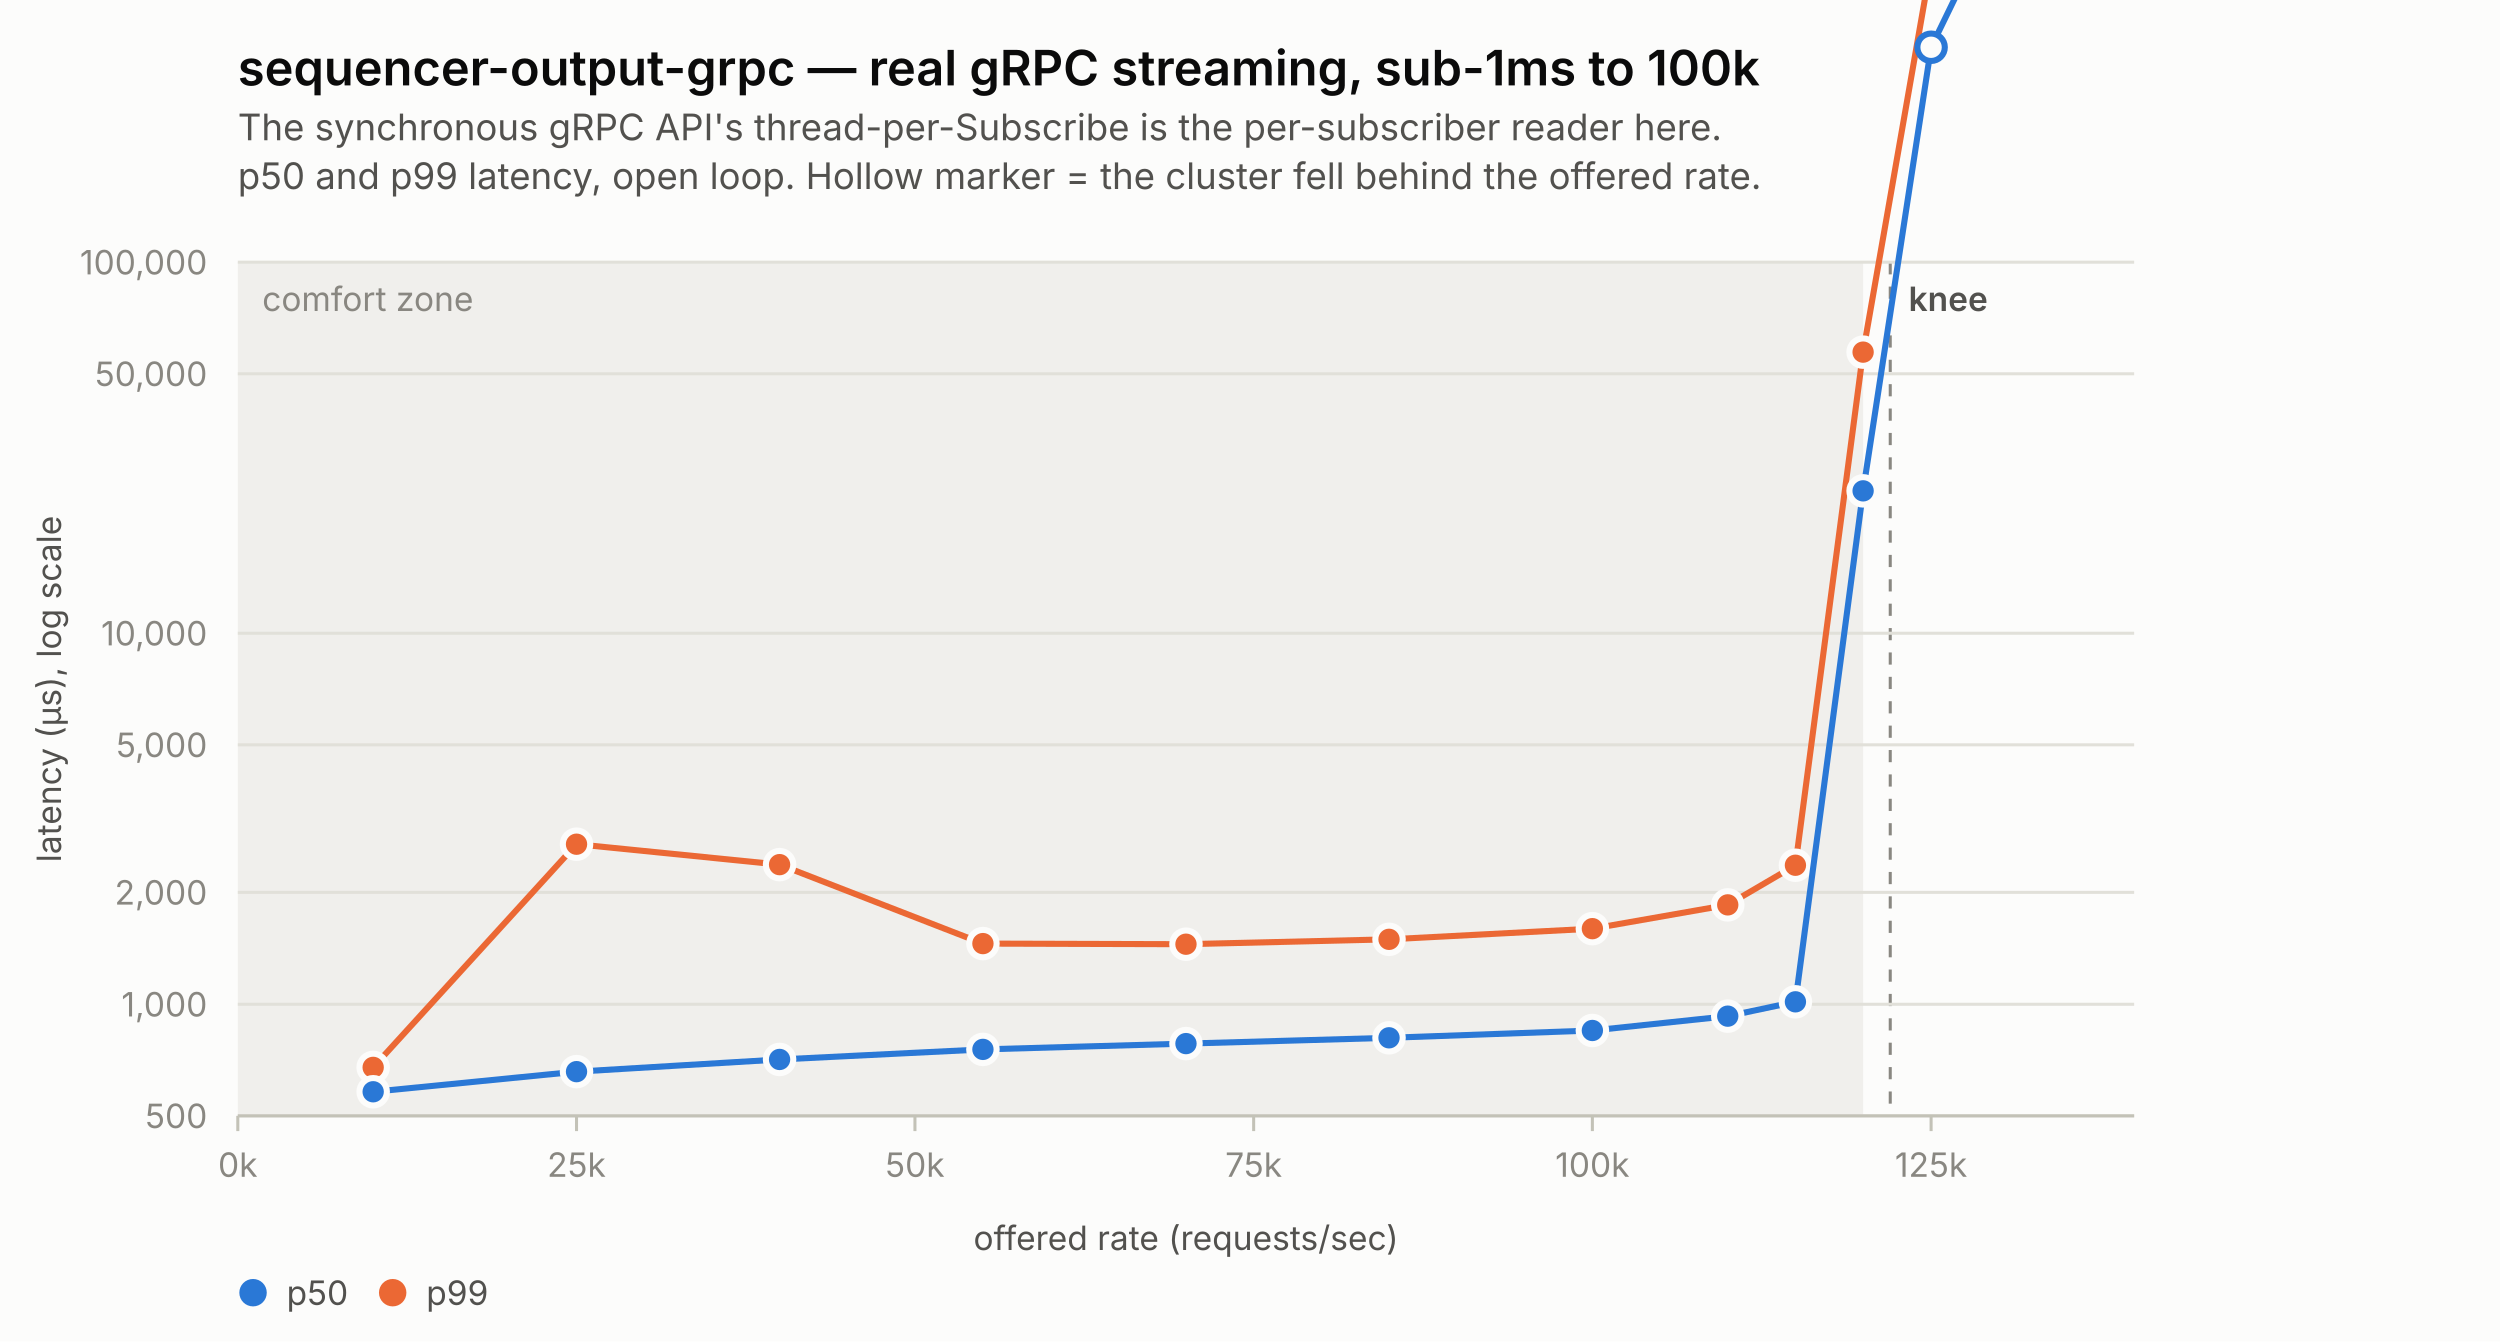
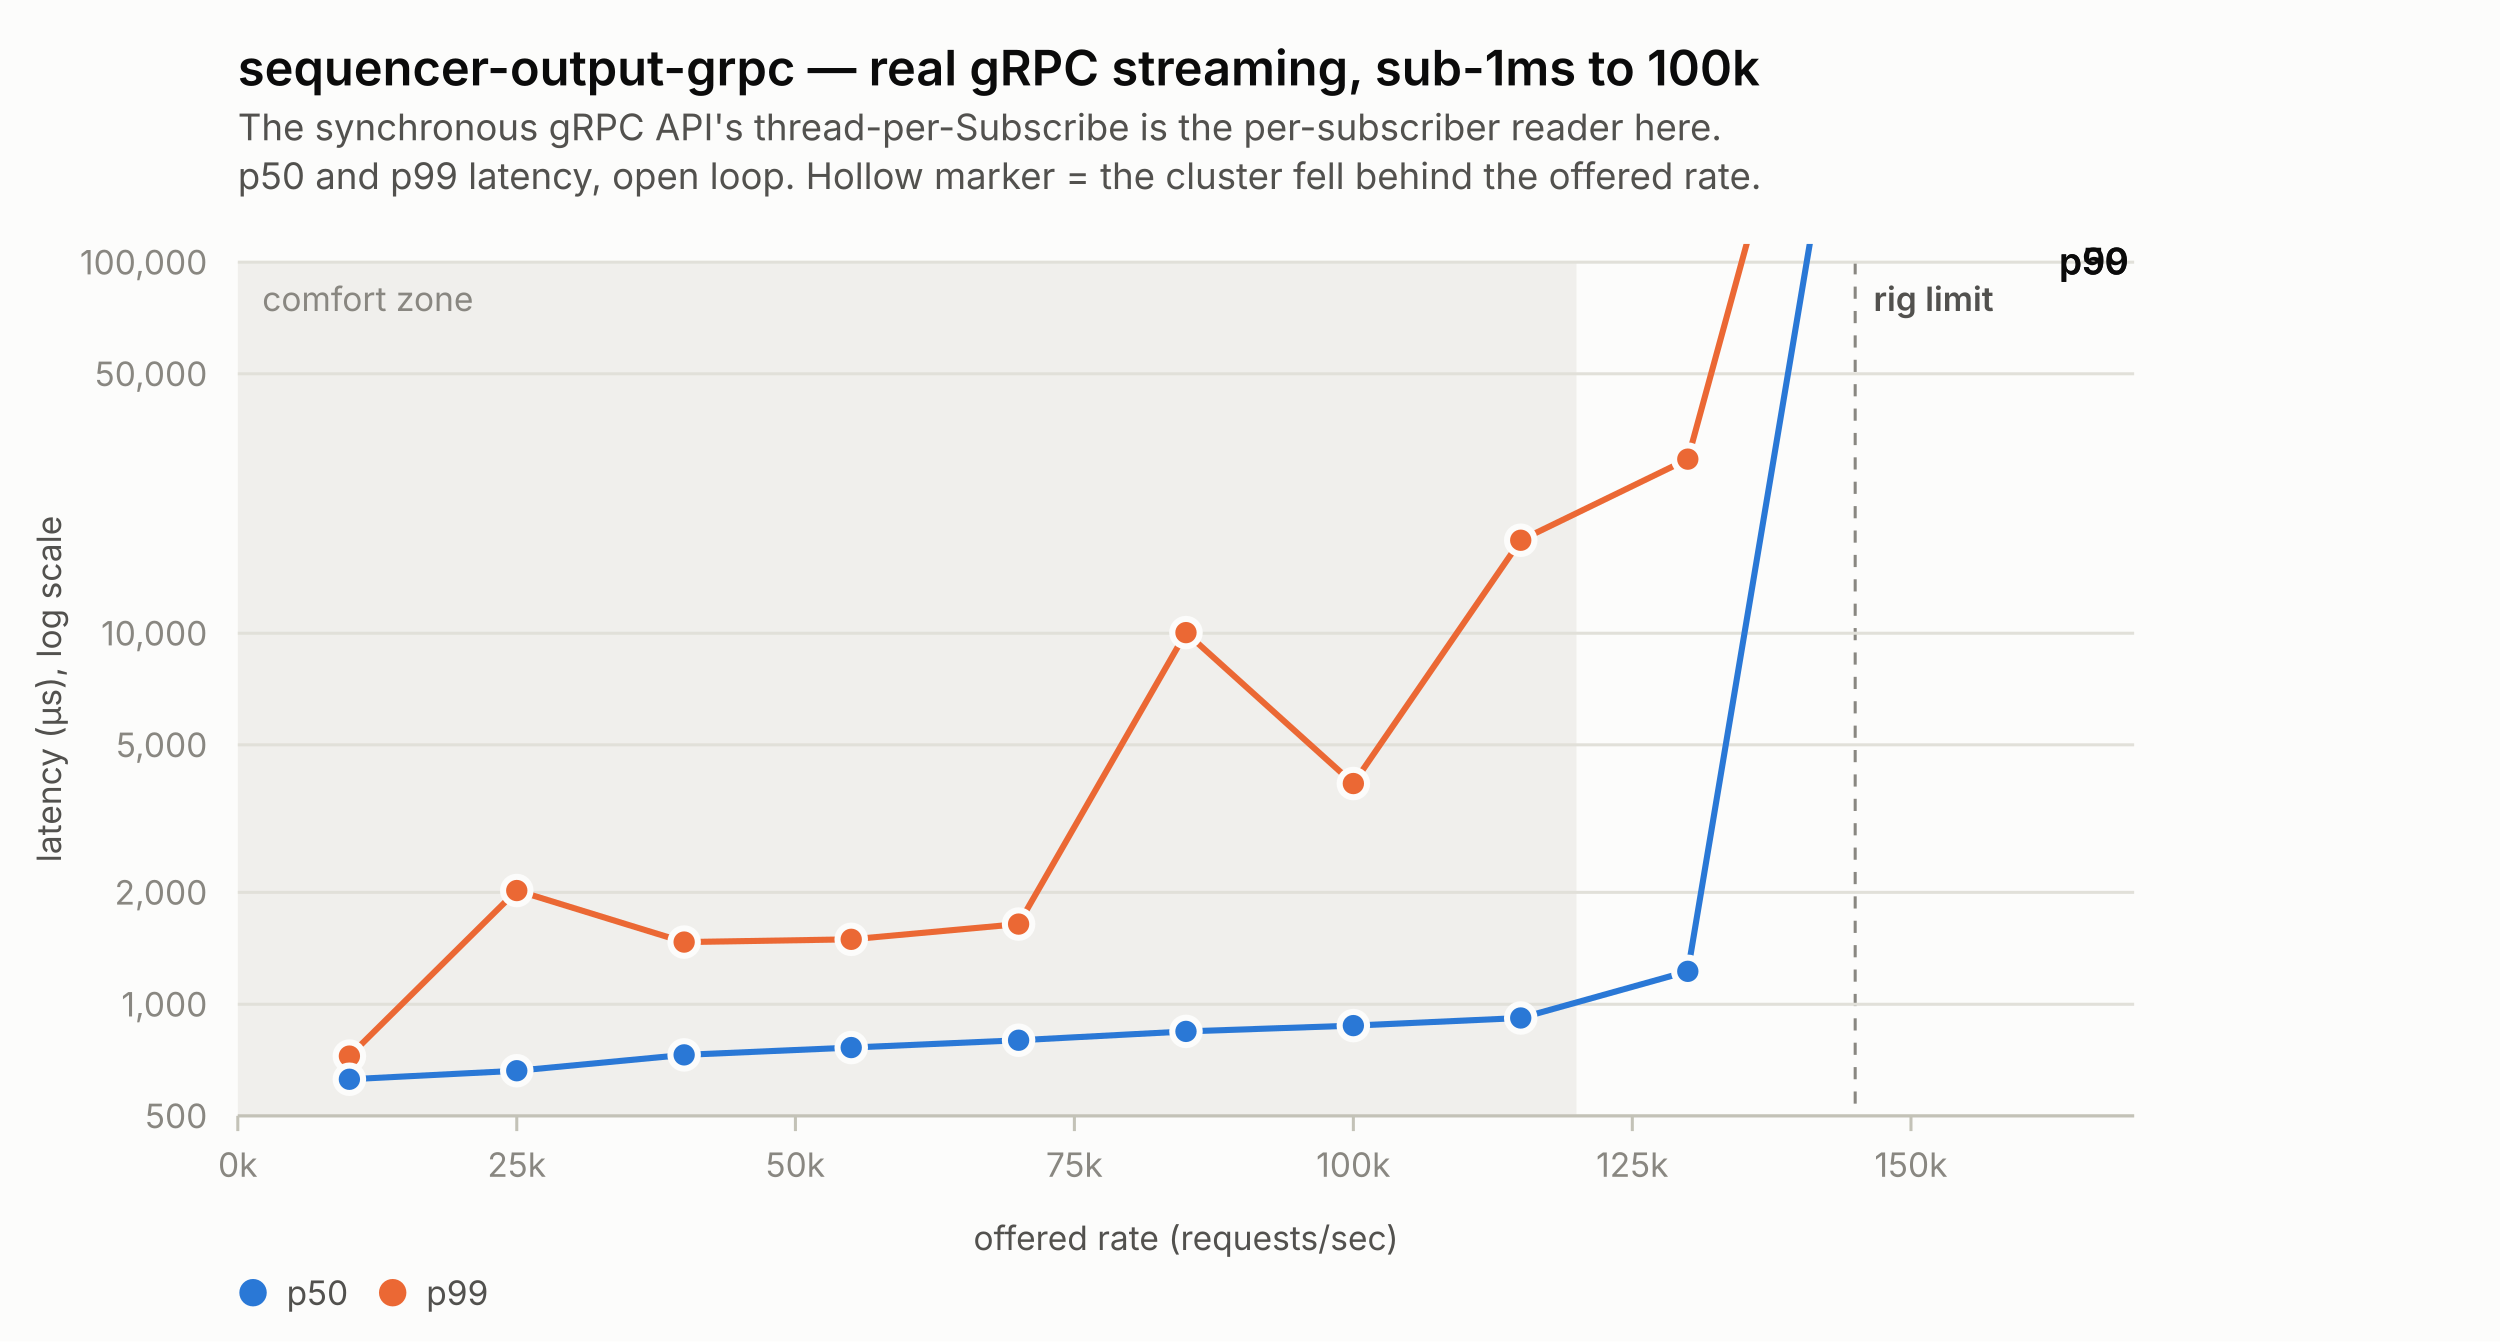
<svg xmlns="http://www.w3.org/2000/svg" width="820" height="440" viewBox="0 0 820 440" font-family="system-ui,-apple-system,&quot;Segoe UI&quot;,sans-serif" role="img" aria-label="sequencer-output-grpc — real gRPC streaming, sub-1ms to 100k">
  <rect width="820" height="440" fill="#fcfcfb" />
  <text x="78" y="28" font-size="16" font-weight="600" fill="#0b0b0b">sequencer-output-grpc — real gRPC streaming, sub-1ms to 100k</text>
  <text x="78" y="46" font-size="12" fill="#52514e">The synchronous gRPC API's thread-per-Subscribe is the per-subscriber reader here.</text>
  <text x="78" y="62" font-size="12" fill="#52514e">p50 and p99 latency, open loop. Hollow marker = the cluster fell behind the offered rate.</text>
-   <rect x="78" y="86" width="533.1" height="280" fill="#f0efec" />
+   <rect x="78" y="86" width="439.1" height="280" fill="#f0efec" />
  <text x="86" y="102" font-size="11" fill="#898781">comfort zone</text>
-   <line x1="620.0" y1="86" x2="620.0" y2="366" stroke="#898781" stroke-width="1" stroke-dasharray="4 4" />
-   <text x="626.0" y="102" font-size="11" font-weight="600" fill="#52514e">knee</text>
+   <line x1="608.5" y1="86" x2="608.5" y2="366" stroke="#898781" stroke-width="1" stroke-dasharray="4 4" />
+   <text x="614.5" y="102" font-size="11" font-weight="600" fill="#52514e">rig limit</text>
  <line x1="78" y1="366.0" x2="700" y2="366.0" stroke="#e1e0d9" stroke-width="1" />
  <text x="68" y="370.0" font-size="11" fill="#898781" text-anchor="end">500</text>
  <line x1="78" y1="329.4" x2="700" y2="329.4" stroke="#e1e0d9" stroke-width="1" />
  <text x="68" y="333.4" font-size="11" fill="#898781" text-anchor="end">1,000</text>
  <line x1="78" y1="292.7" x2="700" y2="292.7" stroke="#e1e0d9" stroke-width="1" />
  <text x="68" y="296.7" font-size="11" fill="#898781" text-anchor="end">2,000</text>
  <line x1="78" y1="244.3" x2="700" y2="244.3" stroke="#e1e0d9" stroke-width="1" />
  <text x="68" y="248.3" font-size="11" fill="#898781" text-anchor="end">5,000</text>
  <line x1="78" y1="207.7" x2="700" y2="207.7" stroke="#e1e0d9" stroke-width="1" />
  <text x="68" y="211.7" font-size="11" fill="#898781" text-anchor="end">10,000</text>
  <line x1="78" y1="122.6" x2="700" y2="122.6" stroke="#e1e0d9" stroke-width="1" />
  <text x="68" y="126.6" font-size="11" fill="#898781" text-anchor="end">50,000</text>
  <line x1="78" y1="86.0" x2="700" y2="86.0" stroke="#e1e0d9" stroke-width="1" />
  <text x="68" y="90.0" font-size="11" fill="#898781" text-anchor="end">100,000</text>
  <text x="20" y="226" font-size="11" fill="#52514e" text-anchor="middle" transform="rotate(-90 20 226)">latency (µs), log scale</text>
  <line x1="78" y1="366" x2="700" y2="366" stroke="#c3c2b7" stroke-width="1" />
  <line x1="78.0" y1="366" x2="78.0" y2="371" stroke="#c3c2b7" stroke-width="1" />
  <text x="78.0" y="386" font-size="11" fill="#898781" text-anchor="middle">0k</text>
-   <line x1="189.1" y1="366" x2="189.1" y2="371" stroke="#c3c2b7" stroke-width="1" />
-   <text x="189.1" y="386" font-size="11" fill="#898781" text-anchor="middle">25k</text>
-   <line x1="300.1" y1="366" x2="300.1" y2="371" stroke="#c3c2b7" stroke-width="1" />
-   <text x="300.1" y="386" font-size="11" fill="#898781" text-anchor="middle">50k</text>
-   <line x1="411.2" y1="366" x2="411.2" y2="371" stroke="#c3c2b7" stroke-width="1" />
-   <text x="411.2" y="386" font-size="11" fill="#898781" text-anchor="middle">75k</text>
-   <line x1="522.3" y1="366" x2="522.3" y2="371" stroke="#c3c2b7" stroke-width="1" />
-   <text x="522.3" y="386" font-size="11" fill="#898781" text-anchor="middle">100k</text>
-   <line x1="633.4" y1="366" x2="633.4" y2="371" stroke="#c3c2b7" stroke-width="1" />
-   <text x="633.4" y="386" font-size="11" fill="#898781" text-anchor="middle">125k</text>
+   <line x1="169.5" y1="366" x2="169.5" y2="371" stroke="#c3c2b7" stroke-width="1" />
+   <text x="169.5" y="386" font-size="11" fill="#898781" text-anchor="middle">25k</text>
+   <line x1="260.9" y1="366" x2="260.9" y2="371" stroke="#c3c2b7" stroke-width="1" />
+   <text x="260.9" y="386" font-size="11" fill="#898781" text-anchor="middle">50k</text>
+   <line x1="352.4" y1="366" x2="352.4" y2="371" stroke="#c3c2b7" stroke-width="1" />
+   <text x="352.4" y="386" font-size="11" fill="#898781" text-anchor="middle">75k</text>
+   <line x1="443.9" y1="366" x2="443.9" y2="371" stroke="#c3c2b7" stroke-width="1" />
+   <text x="443.9" y="386" font-size="11" fill="#898781" text-anchor="middle">100k</text>
+   <line x1="535.4" y1="366" x2="535.4" y2="371" stroke="#c3c2b7" stroke-width="1" />
+   <text x="535.4" y="386" font-size="11" fill="#898781" text-anchor="middle">125k</text>
+   <line x1="626.8" y1="366" x2="626.8" y2="371" stroke="#c3c2b7" stroke-width="1" />
+   <text x="626.8" y="386" font-size="11" fill="#898781" text-anchor="middle">150k</text>
  <text x="389" y="410" font-size="11" fill="#52514e" text-anchor="middle">offered rate (requests/sec)</text>
-   <path d="M122.4,350.1 L189.1,276.9 L255.7,283.6 L322.4,309.5 L389.0,309.7 L455.6,308.1 L522.3,304.6 L566.7,296.8 L588.9,283.8 L611.1,115.5 L633.4,-11.9 L655.6,-63.0" fill="none" stroke="#eb6834" stroke-width="2" stroke-linejoin="round" stroke-linecap="round" />
-   <circle cx="122.4" cy="350.1" r="4.5" fill="#eb6834" stroke="#fcfcfb" stroke-width="2" />
-   <circle cx="189.1" cy="276.9" r="4.5" fill="#eb6834" stroke="#fcfcfb" stroke-width="2" />
-   <circle cx="255.7" cy="283.6" r="4.5" fill="#eb6834" stroke="#fcfcfb" stroke-width="2" />
-   <circle cx="322.4" cy="309.5" r="4.5" fill="#eb6834" stroke="#fcfcfb" stroke-width="2" />
-   <circle cx="389.0" cy="309.7" r="4.5" fill="#eb6834" stroke="#fcfcfb" stroke-width="2" />
-   <circle cx="455.6" cy="308.1" r="4.5" fill="#eb6834" stroke="#fcfcfb" stroke-width="2" />
-   <circle cx="522.3" cy="304.6" r="4.5" fill="#eb6834" stroke="#fcfcfb" stroke-width="2" />
-   <circle cx="566.7" cy="296.8" r="4.5" fill="#eb6834" stroke="#fcfcfb" stroke-width="2" />
-   <circle cx="588.9" cy="283.8" r="4.5" fill="#eb6834" stroke="#fcfcfb" stroke-width="2" />
-   <circle cx="611.1" cy="115.5" r="4.5" fill="#eb6834" stroke="#fcfcfb" stroke-width="2" />
-   <circle cx="633.4" cy="-11.9" r="4.5" fill="#fcfcfb" stroke="#eb6834" stroke-width="2" />
-   <circle cx="655.6" cy="-63.0" r="4.5" fill="#fcfcfb" stroke="#eb6834" stroke-width="2" />
-   <text x="667.6" y="-59.0" font-size="12" font-weight="600" fill="#0b0b0b">p99</text>
-   <path d="M122.4,358.1 L189.1,351.5 L255.7,347.5 L322.4,344.2 L389.0,342.3 L455.6,340.4 L522.3,338.0 L566.7,333.3 L588.9,328.6 L611.1,161.0 L633.4,15.5 L655.6,-30.2" fill="none" stroke="#2a78d6" stroke-width="2" stroke-linejoin="round" stroke-linecap="round" />
-   <circle cx="122.4" cy="358.1" r="4.5" fill="#2a78d6" stroke="#fcfcfb" stroke-width="2" />
-   <circle cx="189.1" cy="351.5" r="4.5" fill="#2a78d6" stroke="#fcfcfb" stroke-width="2" />
-   <circle cx="255.7" cy="347.5" r="4.5" fill="#2a78d6" stroke="#fcfcfb" stroke-width="2" />
-   <circle cx="322.4" cy="344.2" r="4.5" fill="#2a78d6" stroke="#fcfcfb" stroke-width="2" />
-   <circle cx="389.0" cy="342.3" r="4.5" fill="#2a78d6" stroke="#fcfcfb" stroke-width="2" />
-   <circle cx="455.6" cy="340.4" r="4.5" fill="#2a78d6" stroke="#fcfcfb" stroke-width="2" />
-   <circle cx="522.3" cy="338.0" r="4.5" fill="#2a78d6" stroke="#fcfcfb" stroke-width="2" />
-   <circle cx="566.7" cy="333.3" r="4.5" fill="#2a78d6" stroke="#fcfcfb" stroke-width="2" />
-   <circle cx="588.9" cy="328.6" r="4.5" fill="#2a78d6" stroke="#fcfcfb" stroke-width="2" />
-   <circle cx="611.1" cy="161.0" r="4.5" fill="#2a78d6" stroke="#fcfcfb" stroke-width="2" />
-   <circle cx="633.4" cy="15.5" r="4.5" fill="#fcfcfb" stroke="#2a78d6" stroke-width="2" />
-   <circle cx="655.6" cy="-30.2" r="4.5" fill="#fcfcfb" stroke="#2a78d6" stroke-width="2" />
-   <text x="667.6" y="-26.2" font-size="12" font-weight="600" fill="#0b0b0b">p50</text>
+   <defs>
+     <clipPath id="plot">
+       <rect x="72" y="80" width="634" height="292" />
+     </clipPath>
+   </defs>
+   <g clip-path="url(#plot)">
+     <path d="M114.6,346.4 L169.5,292.1 L224.4,309.0 L279.2,308.1 L334.1,303.1 L389.0,207.5 L443.9,257.0 L498.8,177.2 L553.6,150.6 L608.5,-50.2 L663.4,-90.1" fill="none" stroke="#eb6834" stroke-width="2" stroke-linejoin="round" stroke-linecap="round" />
+     <circle cx="114.6" cy="346.4" r="4.5" fill="#eb6834" stroke="#fcfcfb" stroke-width="2" />
+     <circle cx="169.5" cy="292.1" r="4.5" fill="#eb6834" stroke="#fcfcfb" stroke-width="2" />
+     <circle cx="224.4" cy="309.0" r="4.5" fill="#eb6834" stroke="#fcfcfb" stroke-width="2" />
+     <circle cx="279.2" cy="308.1" r="4.5" fill="#eb6834" stroke="#fcfcfb" stroke-width="2" />
+     <circle cx="334.1" cy="303.1" r="4.5" fill="#eb6834" stroke="#fcfcfb" stroke-width="2" />
+     <circle cx="389.0" cy="207.5" r="4.5" fill="#eb6834" stroke="#fcfcfb" stroke-width="2" />
+     <circle cx="443.9" cy="257.0" r="4.5" fill="#eb6834" stroke="#fcfcfb" stroke-width="2" />
+     <circle cx="498.8" cy="177.2" r="4.5" fill="#eb6834" stroke="#fcfcfb" stroke-width="2" />
+     <circle cx="553.6" cy="150.6" r="4.5" fill="#eb6834" stroke="#fcfcfb" stroke-width="2" />
+     <circle cx="608.5" cy="-50.2" r="4.5" fill="#fcfcfb" stroke="#eb6834" stroke-width="2" />
+     <circle cx="663.4" cy="-90.1" r="4.5" fill="#fcfcfb" stroke="#eb6834" stroke-width="2" />
+     <path d="M114.6,354.0 L169.5,351.2 L224.4,346.0 L279.2,343.6 L334.1,341.2 L389.0,338.3 L443.9,336.4 L498.8,333.9 L553.6,318.6 L608.5,-8.9 L663.4,-45.5" fill="none" stroke="#2a78d6" stroke-width="2" stroke-linejoin="round" stroke-linecap="round" />
+     <circle cx="114.6" cy="354.0" r="4.5" fill="#2a78d6" stroke="#fcfcfb" stroke-width="2" />
+     <circle cx="169.5" cy="351.2" r="4.5" fill="#2a78d6" stroke="#fcfcfb" stroke-width="2" />
+     <circle cx="224.4" cy="346.0" r="4.5" fill="#2a78d6" stroke="#fcfcfb" stroke-width="2" />
+     <circle cx="279.2" cy="343.6" r="4.5" fill="#2a78d6" stroke="#fcfcfb" stroke-width="2" />
+     <circle cx="334.1" cy="341.2" r="4.5" fill="#2a78d6" stroke="#fcfcfb" stroke-width="2" />
+     <circle cx="389.0" cy="338.3" r="4.5" fill="#2a78d6" stroke="#fcfcfb" stroke-width="2" />
+     <circle cx="443.9" cy="336.4" r="4.5" fill="#2a78d6" stroke="#fcfcfb" stroke-width="2" />
+     <circle cx="498.8" cy="333.9" r="4.5" fill="#2a78d6" stroke="#fcfcfb" stroke-width="2" />
+     <circle cx="553.6" cy="318.6" r="4.5" fill="#2a78d6" stroke="#fcfcfb" stroke-width="2" />
+     <circle cx="608.5" cy="-8.9" r="4.5" fill="#fcfcfb" stroke="#2a78d6" stroke-width="2" />
+     <circle cx="663.4" cy="-45.5" r="4.5" fill="#fcfcfb" stroke="#2a78d6" stroke-width="2" />
+   </g>
+   <text x="675.4" y="90.0" font-size="12" font-weight="600" fill="#0b0b0b">p99</text>
+   <text x="675.4" y="90.0" font-size="12" font-weight="600" fill="#0b0b0b">p50</text>
  <circle cx="83" cy="424" r="4.5" fill="#2a78d6" />
  <text x="94" y="428" font-size="11" fill="#52514e">p50</text>
  <circle cx="128.8" cy="424" r="4.5" fill="#eb6834" />
  <text x="139.8" y="428" font-size="11" fill="#52514e">p99</text>
</svg>
